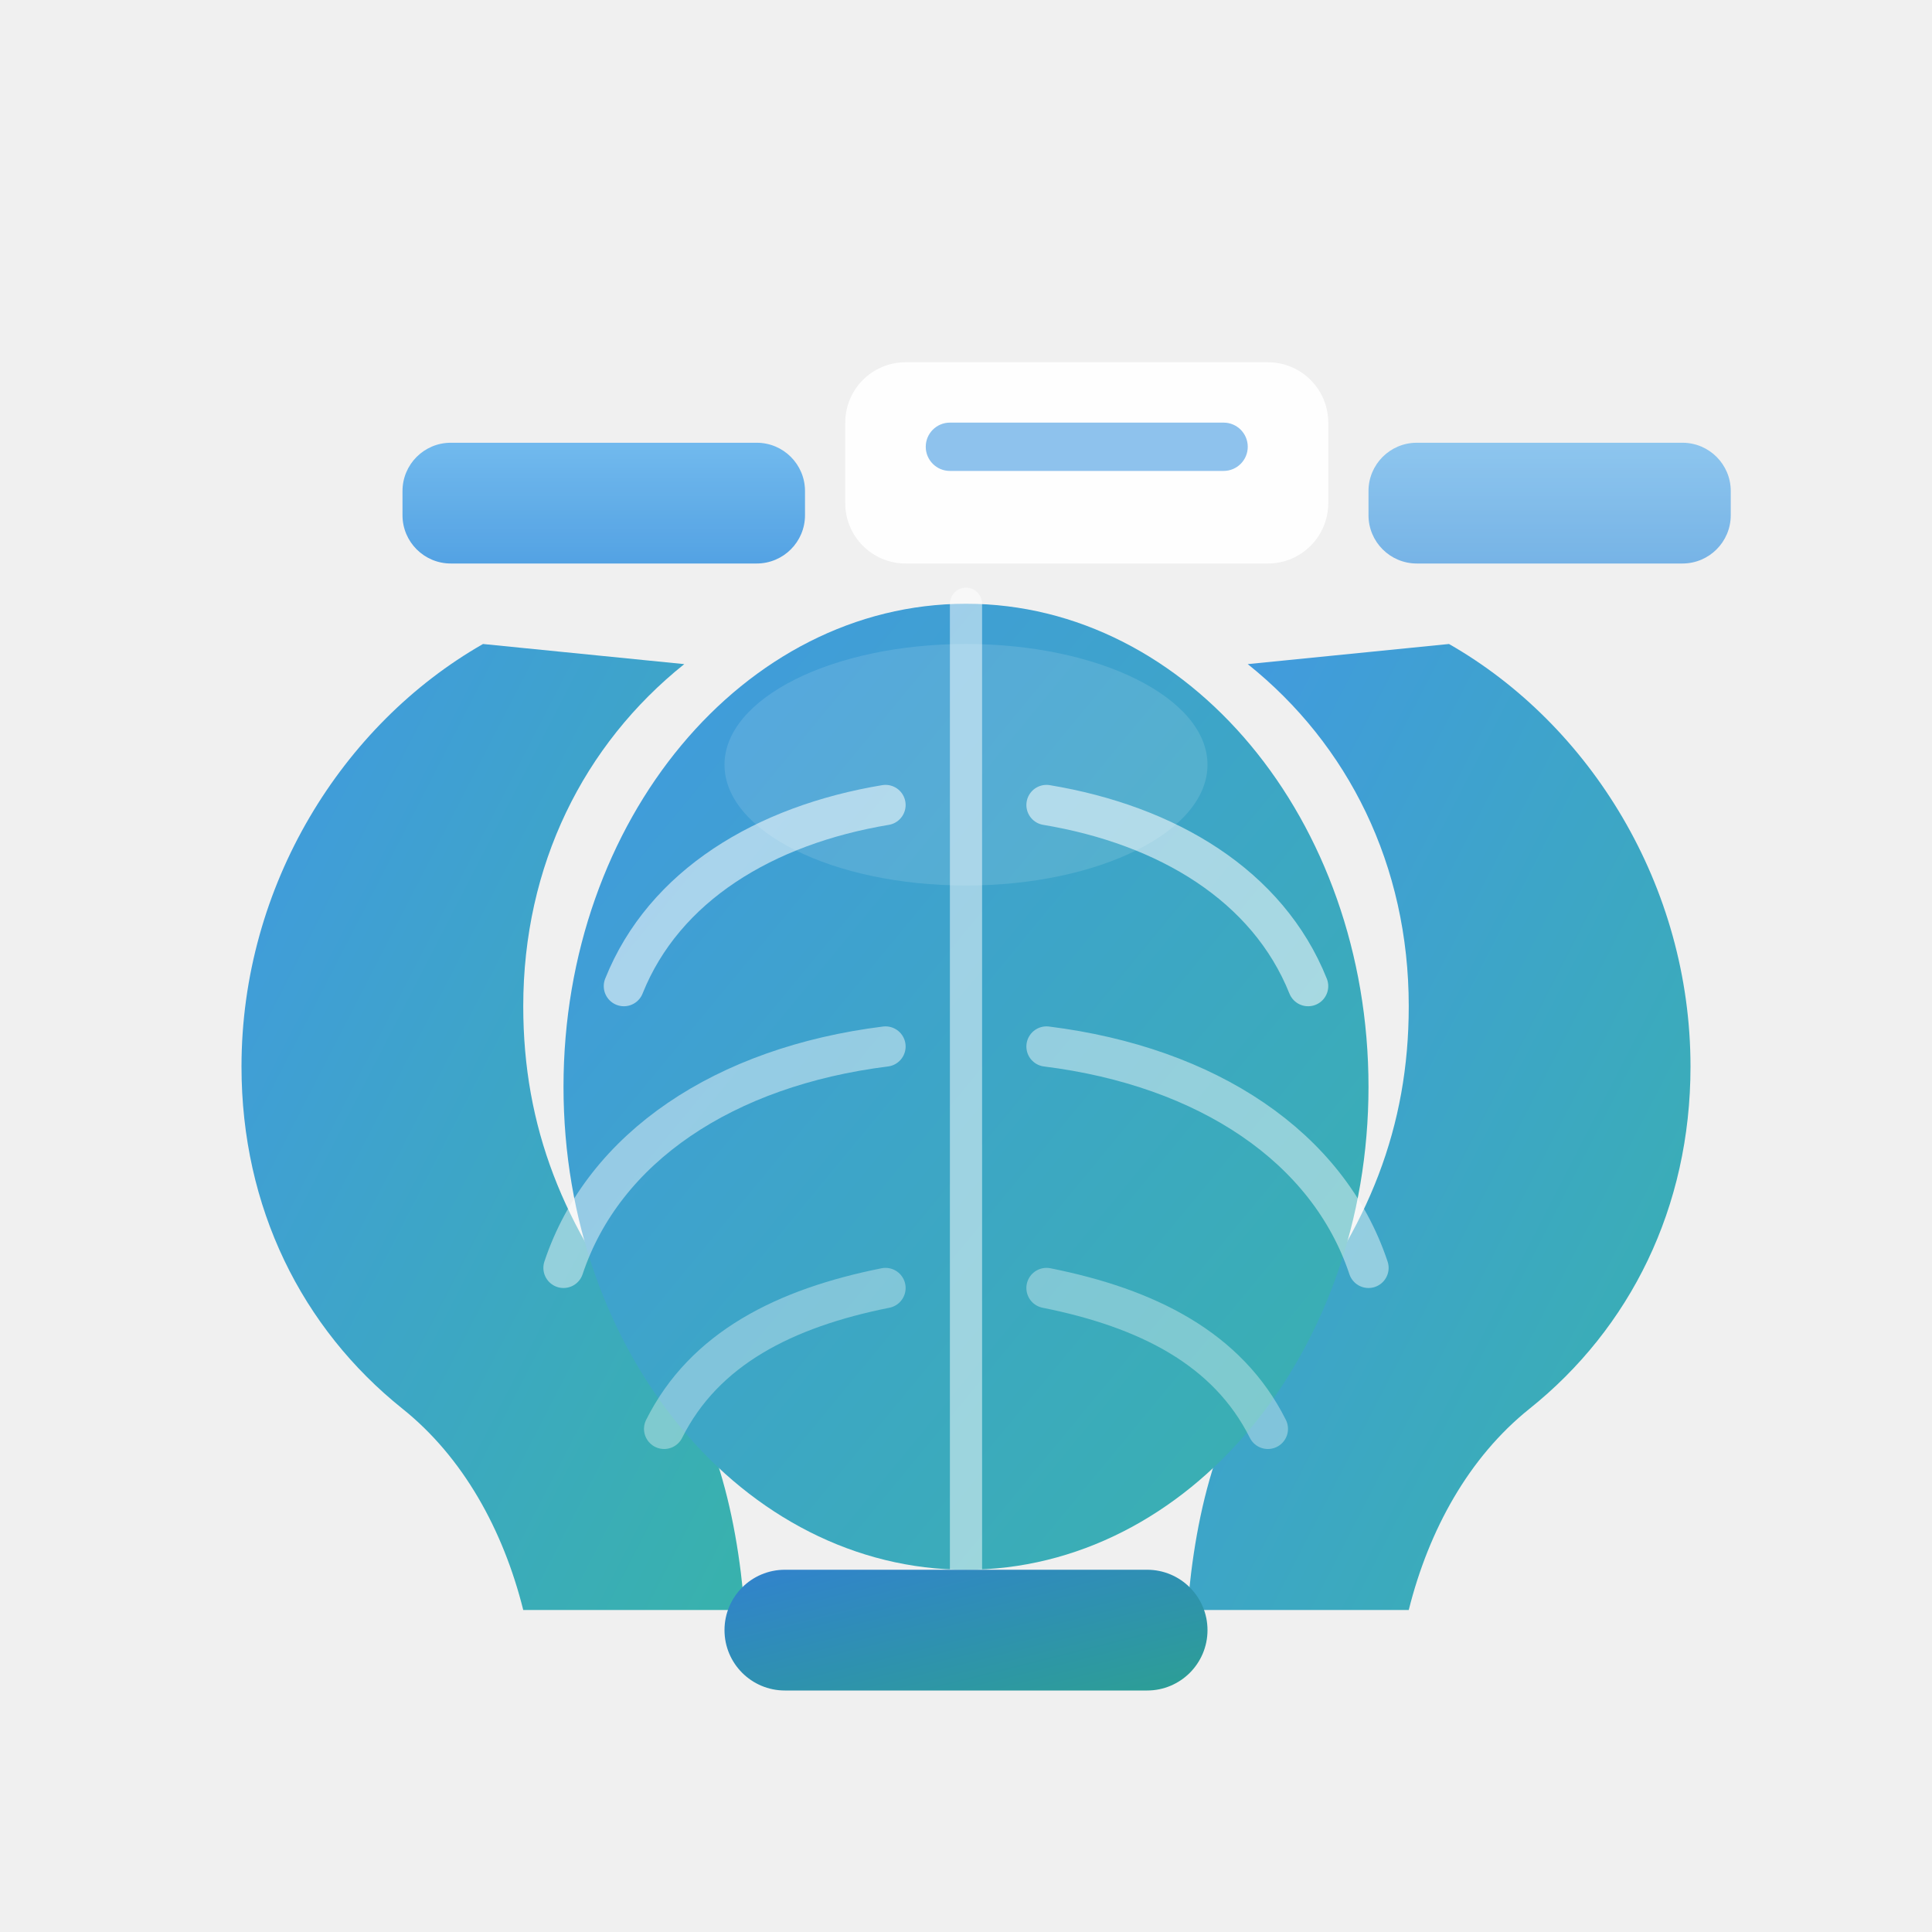
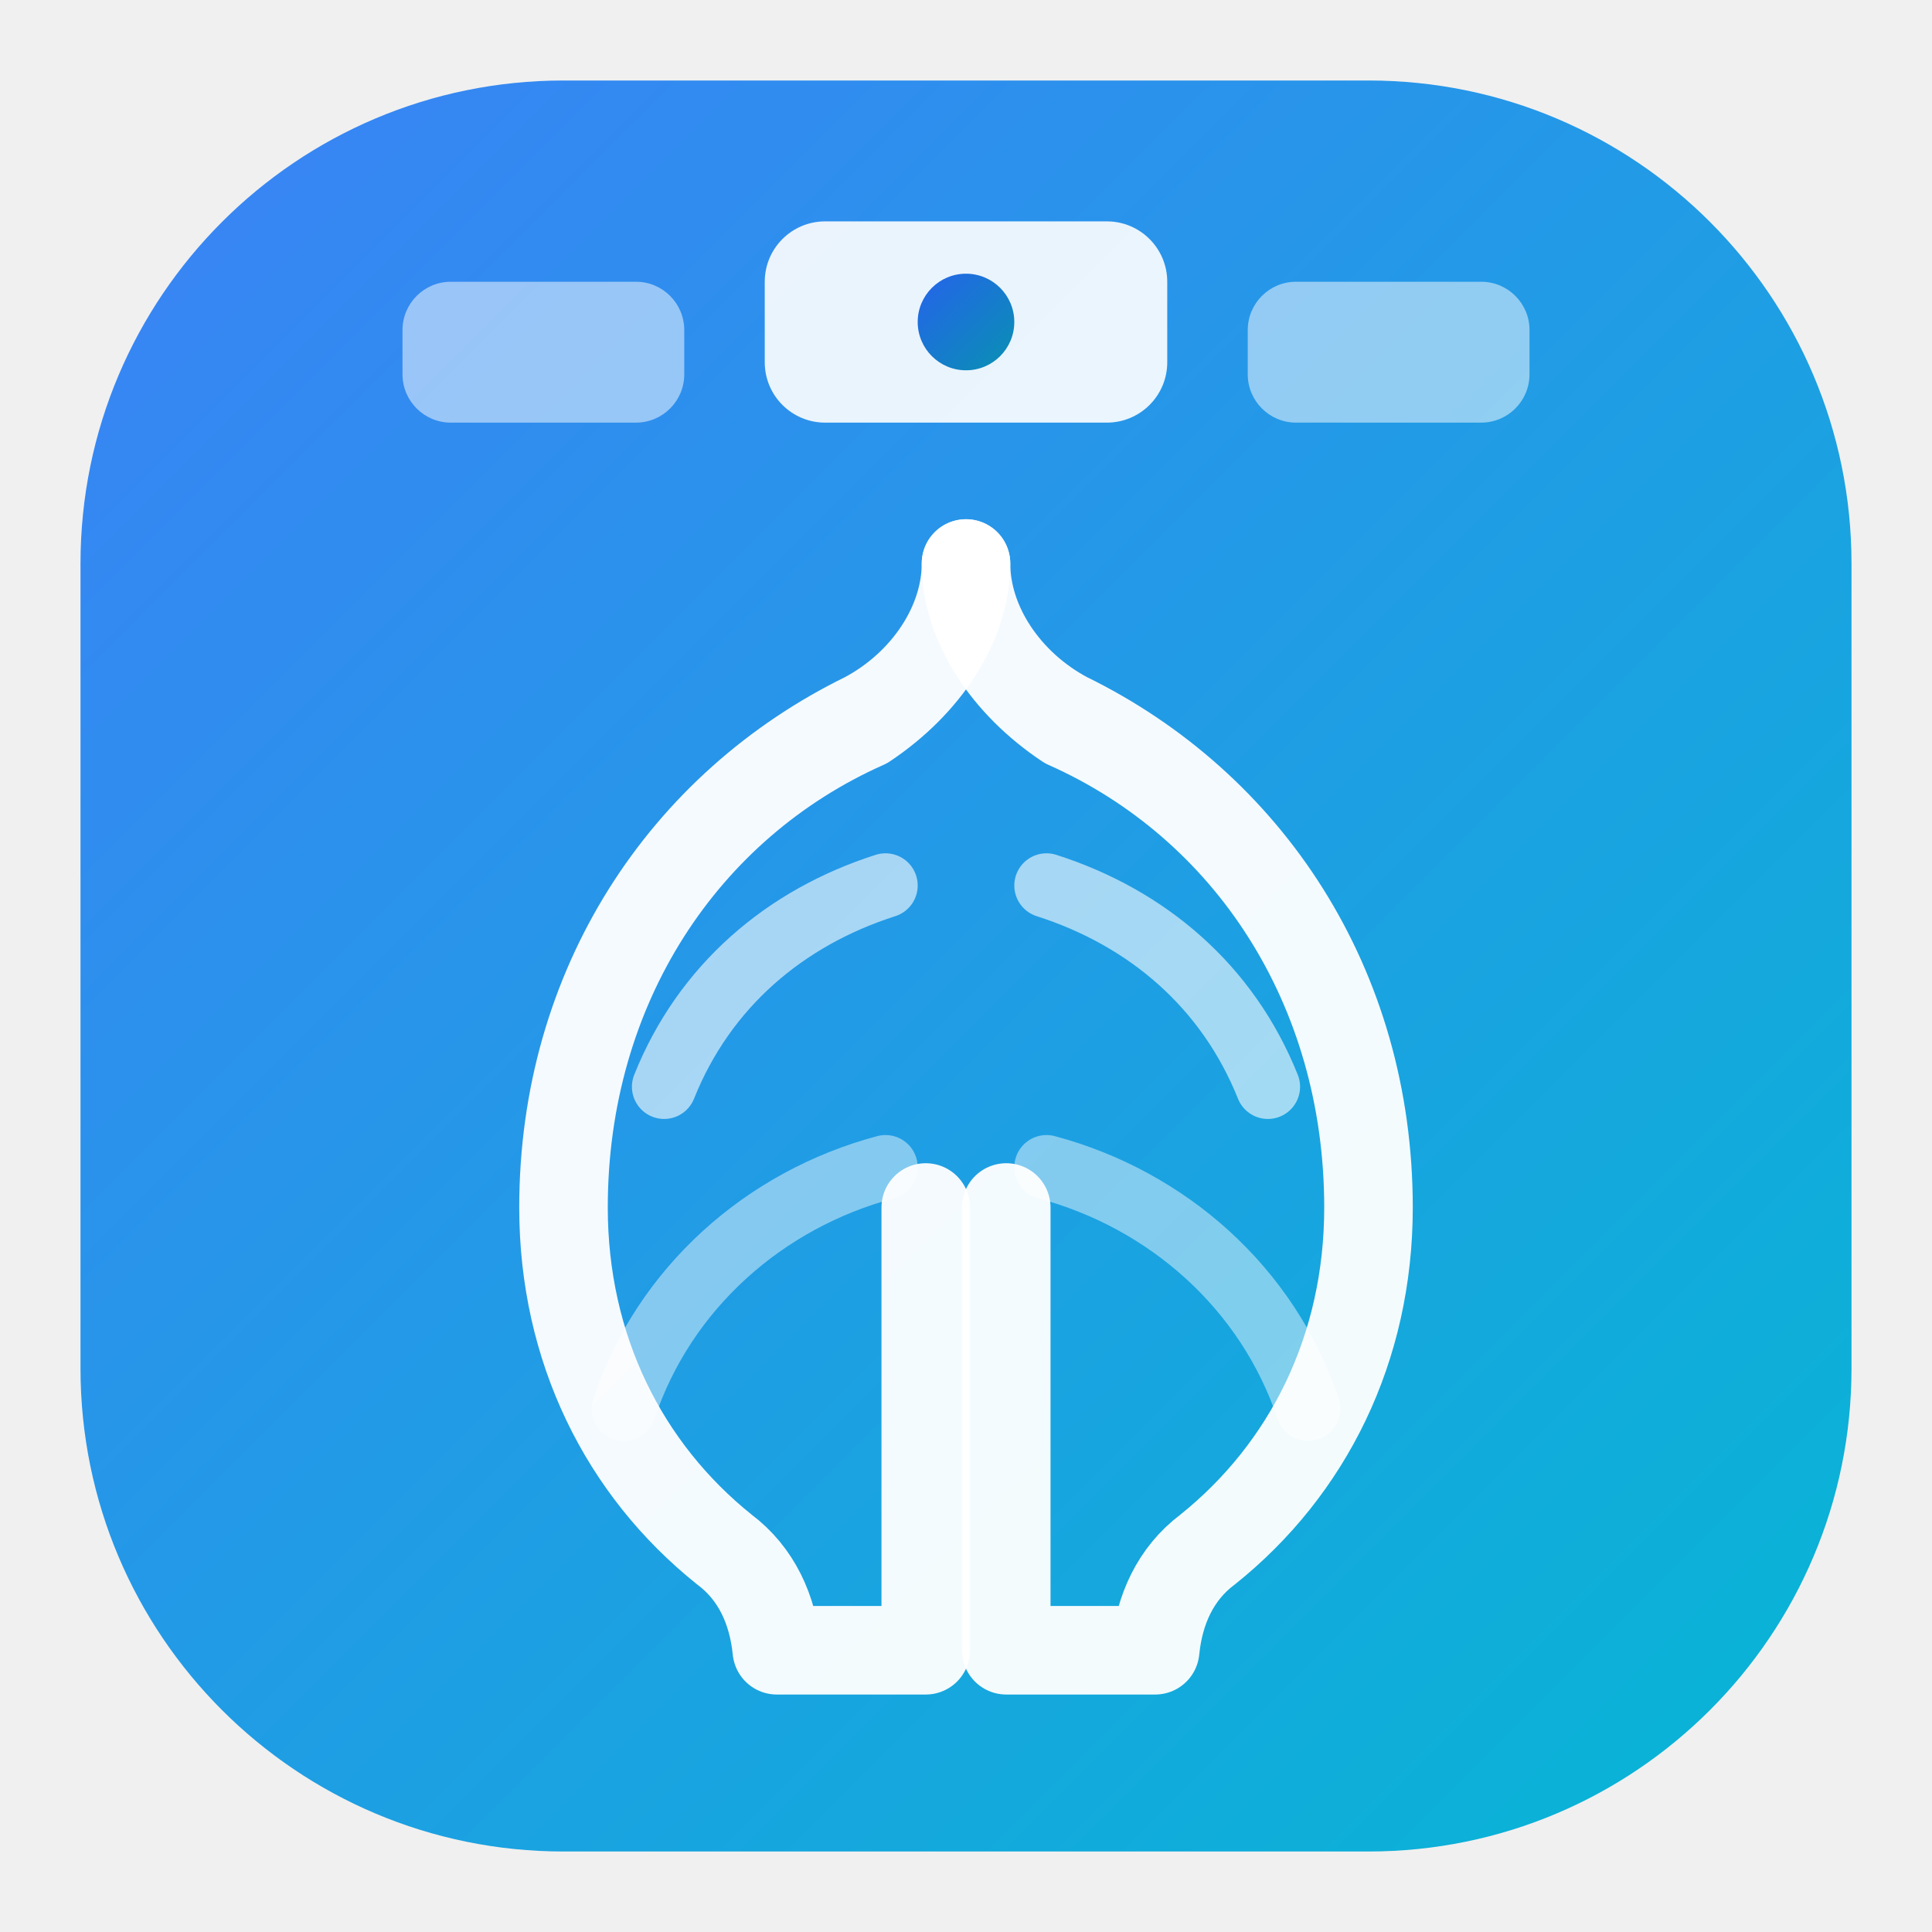
<svg xmlns="http://www.w3.org/2000/svg" viewBox="0 0 48 48" width="48" height="48">
  <defs>
-     <linearGradient id="brainGrad" x1="0%" y1="0%" x2="100%" y2="100%">
-       <stop offset="0%" stop-color="#4299e1" />
-       <stop offset="100%" stop-color="#38b2ac" />
+     <linearGradient id="g1" x1="0%" y1="0%" x2="100%" y2="100%">
+       <stop offset="0%" stop-color="#3b82f6" />
+       <stop offset="100%" stop-color="#06b6d4" />
    </linearGradient>
-     <linearGradient id="tabGrad" x1="0%" y1="0%" x2="0%" y2="100%">
-       <stop offset="0%" stop-color="#63b3ed" />
-       <stop offset="100%" stop-color="#4299e1" />
-     </linearGradient>
-     <linearGradient id="brainDark" x1="0%" y1="0%" x2="100%" y2="100%">
-       <stop offset="0%" stop-color="#3182ce" />
-       <stop offset="100%" stop-color="#2c9f94" />
+     <linearGradient id="g2" x1="0%" y1="0%" x2="100%" y2="100%">
+       <stop offset="0%" stop-color="#2563eb" />
+       <stop offset="100%" stop-color="#0891b2" />
    </linearGradient>
  </defs>
-   <path d="M10 14h8c1 0 1.5-.5 2-1.5l1-2c.5-1 1-1.5 2-1.5h0c-1 0-1.5.5-2 1.5l-1 2c-.5 1-1 1.5-2 1.5h-8z" fill="url(#tabGrad)" opacity="0.85" />
-   <rect x="10" y="11" width="10" height="3" rx="1.2" fill="url(#tabGrad)" opacity="0.9" />
-   <rect x="21" y="9" width="12" height="5" rx="1.5" fill="#fff" opacity="0.95" />
-   <rect x="23" y="10.5" width="8" height="1.2" rx="0.6" fill="#4299e1" opacity="0.6" />
-   <rect x="34" y="11" width="9" height="3" rx="1.2" fill="url(#tabGrad)" opacity="0.7" />
-   <path d="M12 16c-3.5 2-6 6-6 10.5 0 3.5 1.5 6.5 4 8.5 1.5 1.2 2.5 3 3 5h5.5c-.2-2.5-.8-5-2.5-7C14 30.5 13 28 13 25c0-3.5 1.5-6.5 4-8.5L12 16z" fill="url(#brainGrad)" />
-   <path d="M36 16c3.5 2 6 6 6 10.5 0 3.5-1.5 6.5-4 8.5-1.5 1.2-2.5 3-3 5h-5.5c.2-2.5.8-5 2.5-7C34 30.5 35 28 35 25c0-3.5-1.5-6.5-4-8.5L36 16z" fill="url(#brainGrad)" />
-   <ellipse cx="24" cy="27" rx="10" ry="12" fill="url(#brainGrad)" />
-   <path d="M24 15v26" stroke="#fff" stroke-width="0.8" stroke-linecap="round" fill="none" opacity="0.5" />
-   <path d="M22 20c-3 0.5-5.5 2-6.5 4.5" stroke="#fff" stroke-width="1" stroke-linecap="round" fill="none" opacity="0.55" />
-   <path d="M22 26c-4 0.5-7 2.5-8 5.5" stroke="#fff" stroke-width="1" stroke-linecap="round" fill="none" opacity="0.45" />
-   <path d="M22 32c-2.5 0.5-4.5 1.5-5.5 3.5" stroke="#fff" stroke-width="1" stroke-linecap="round" fill="none" opacity="0.35" />
-   <path d="M26 20c3 0.5 5.5 2 6.5 4.5" stroke="#fff" stroke-width="1" stroke-linecap="round" fill="none" opacity="0.55" />
-   <path d="M26 26c4 0.5 7 2.5 8 5.5" stroke="#fff" stroke-width="1" stroke-linecap="round" fill="none" opacity="0.45" />
-   <path d="M26 32c2.5 0.5 4.5 1.5 5.5 3.5" stroke="#fff" stroke-width="1" stroke-linecap="round" fill="none" opacity="0.35" />
-   <rect x="18" y="39" width="12" height="3" rx="1.5" fill="url(#brainDark)" />
-   <ellipse cx="24" cy="19" rx="6" ry="3" fill="#fff" opacity="0.12" />
+   <rect x="2" y="2" width="44" height="44" rx="12" fill="url(#g1)" />
+   <path d="M14 30c0-5.5 3-10 7.5-12C23 17 24 15.5 24 14v0c0 1.5-1 3-2.5 3.8C17 20 14 24.5 14 30c0 3.5 1.5 6.5 4 8.5.8.6 1.2 1.5 1.3 2.5h3.7V30" fill="none" stroke="#fff" stroke-width="2.2" stroke-linecap="round" stroke-linejoin="round" opacity="0.95" />
+   <path d="M34 30c0-5.5-3-10-7.5-12C25 17 24 15.5 24 14v0c0 1.5 1 3 2.5 3.8C31 20 34 24.5 34 30c0 3.5-1.5 6.5-4 8.5-.8.6-1.2 1.5-1.3 2.5h-3.7V30" fill="none" stroke="#fff" stroke-width="2.2" stroke-linecap="round" stroke-linejoin="round" opacity="0.95" />
+   <path d="M22 22c-2.5.8-4.5 2.5-5.5 5" stroke="#fff" stroke-width="1.6" stroke-linecap="round" fill="none" opacity="0.6" />
+   <path d="M22 29c-3 .8-5.5 3-6.5 6" stroke="#fff" stroke-width="1.6" stroke-linecap="round" fill="none" opacity="0.45" />
+   <path d="M26 22c2.5.8 4.5 2.5 5.5 5" stroke="#fff" stroke-width="1.6" stroke-linecap="round" fill="none" opacity="0.6" />
+   <path d="M26 29c3 .8 5.5 3 6.5 6" stroke="#fff" stroke-width="1.6" stroke-linecap="round" fill="none" opacity="0.45" />
+   <rect x="10" y="7" width="7" height="3.5" rx="1.2" fill="#fff" opacity="0.5" />
+   <rect x="19" y="5.5" width="10" height="5" rx="1.5" fill="#fff" opacity="0.9" />
+   <rect x="31" y="7" width="7" height="3.5" rx="1.2" fill="#fff" opacity="0.5" />
+   <circle cx="24" cy="8" r="1.2" fill="url(#g2)" />
</svg>
